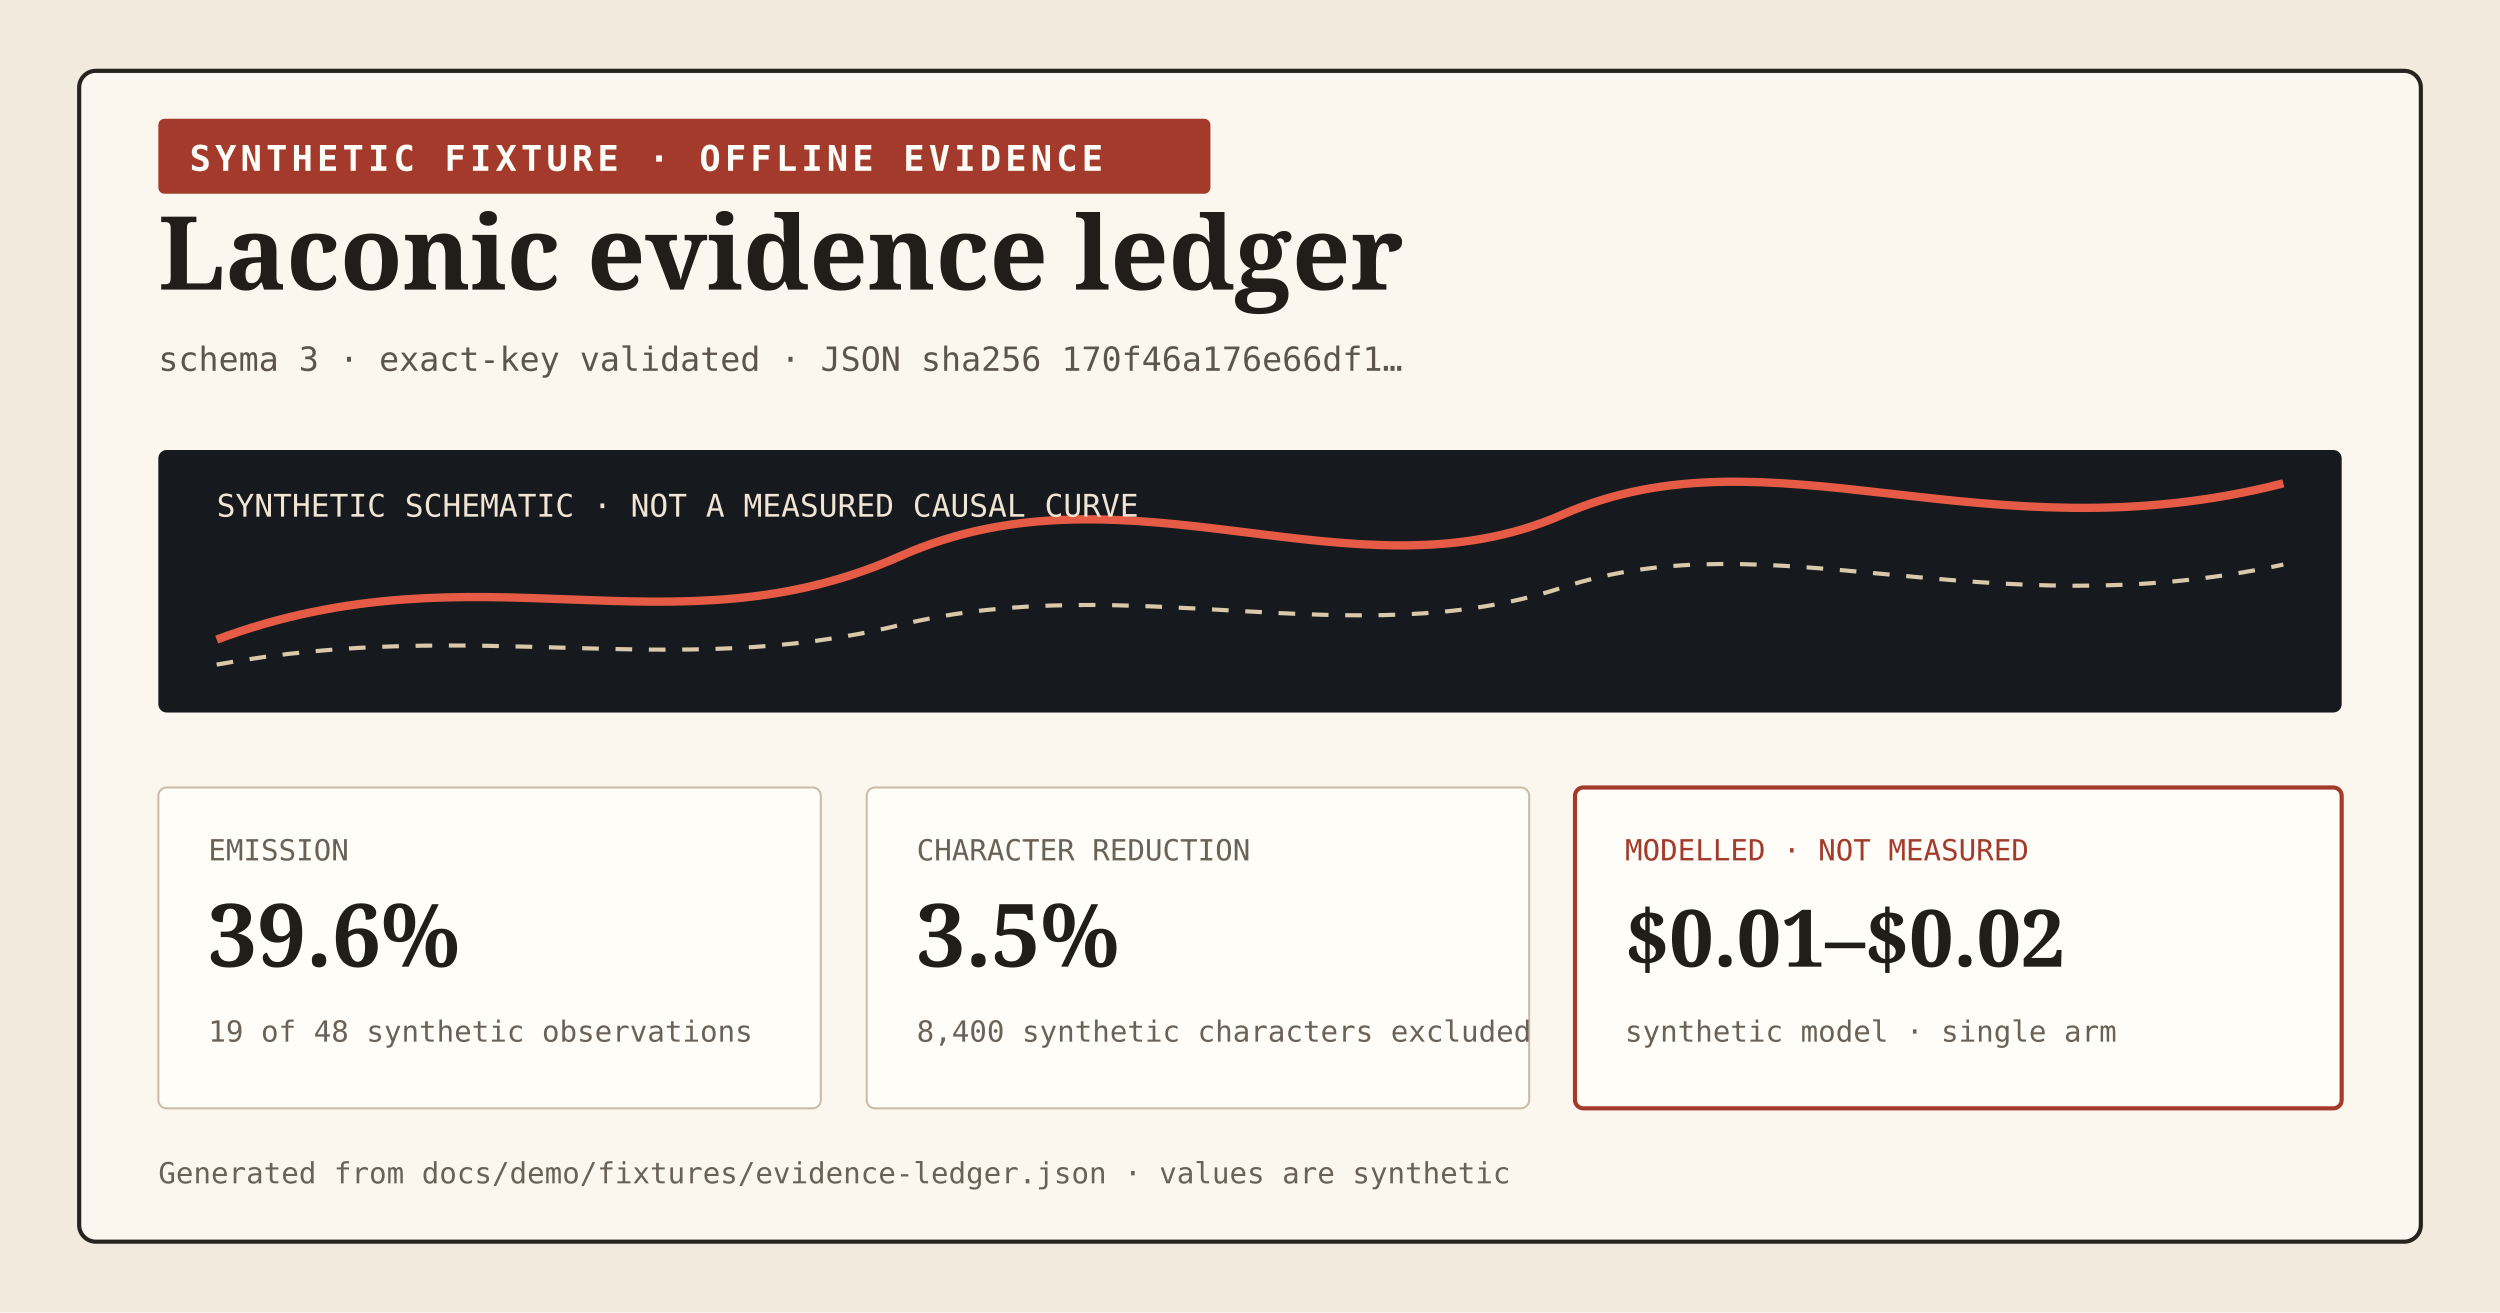
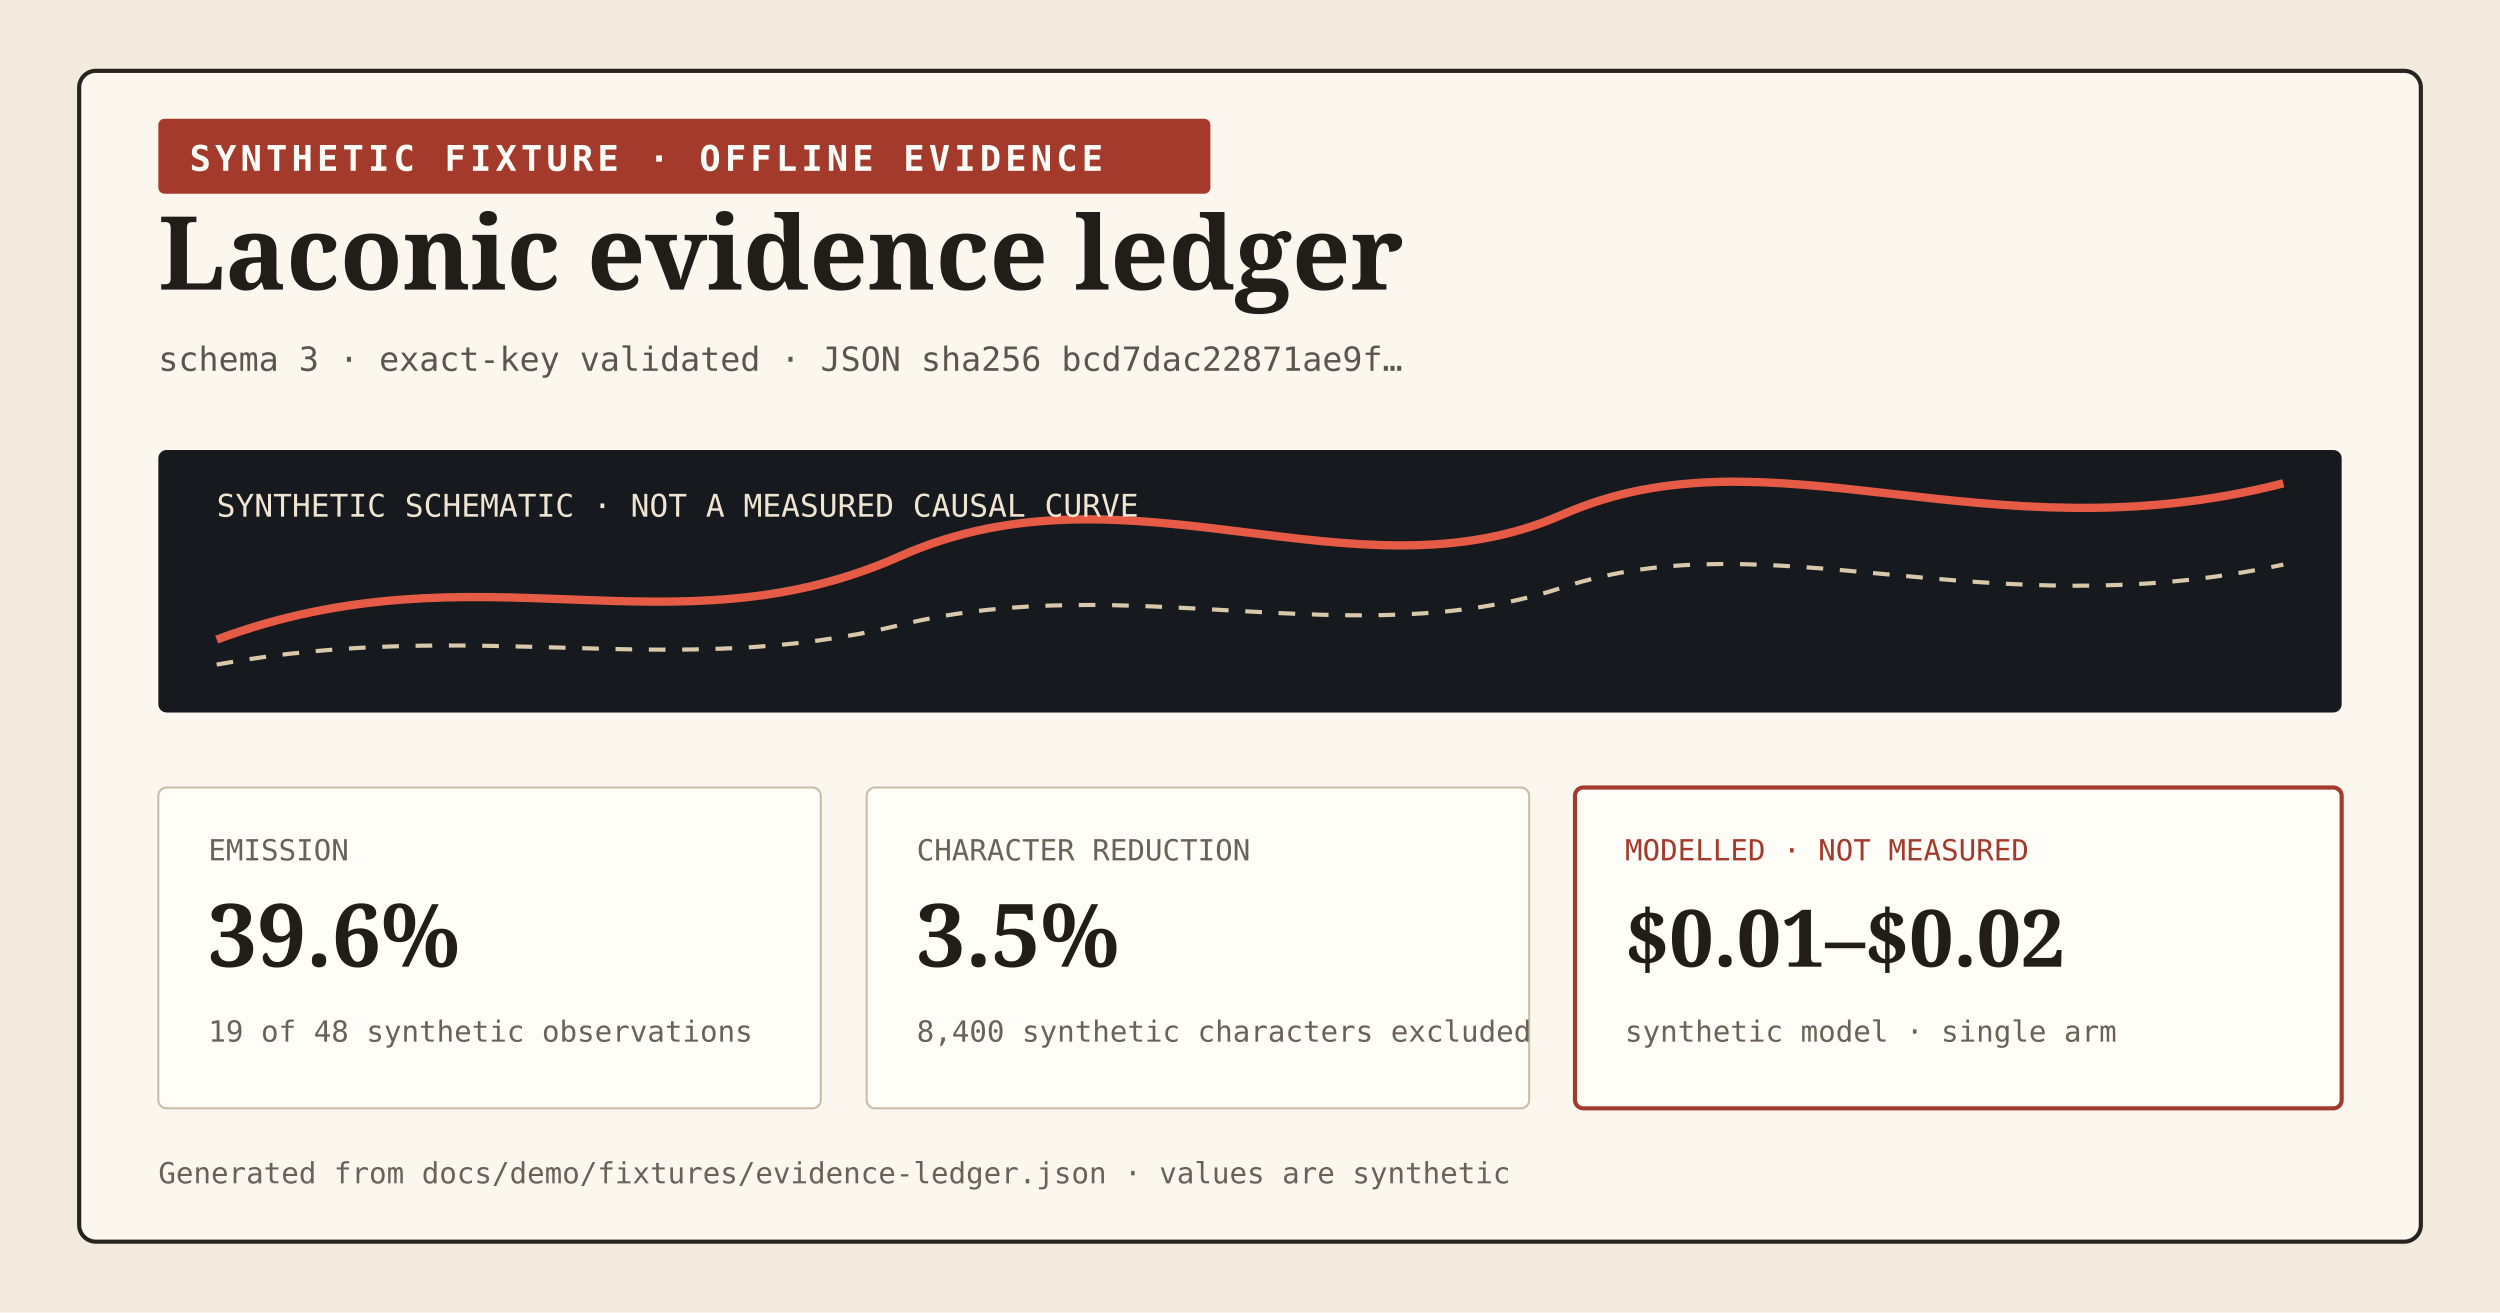
- <svg xmlns="http://www.w3.org/2000/svg" width="1200" height="630" viewBox="0 0 1200 630" role="img" aria-labelledby="title desc" data-basis="modelled_not_measured" data-json-sha256="170f46a176e66df1a16e79f0bd876aaffb7a5067249ac6702075476e67d1c076">
+ <svg xmlns="http://www.w3.org/2000/svg" width="1200" height="630" viewBox="0 0 1200 630" role="img" aria-labelledby="title desc" data-basis="modelled_not_measured" data-json-sha256="bcd7dac22871ae9f2c4894c996adfbacefda23ac3f1eb24d6a770e74d4c7460e">
  <rect width="1200" height="630" fill="#f2eadc" />
  <rect x="38" y="34" width="1124" height="562" rx="8" fill="#fbf7ef" stroke="#27231f" stroke-width="2" />
  <rect x="76" y="57" width="505" height="36" rx="3" fill="#a33a2b" />
  <text x="91" y="82" fill="#fffdf8" font-family="ui-monospace, monospace" font-size="17" font-weight="700" letter-spacing="2">SYNTHETIC FIXTURE · OFFLINE EVIDENCE</text>
  <text x="76" y="139" fill="#211e1a" font-family="Georgia, serif" font-size="49" font-weight="700">Laconic evidence ledger</text>
-   <text x="76" y="178" fill="#5d554c" font-family="ui-monospace, monospace" font-size="16">schema 3 · exact-key validated · JSON sha256 170f46a176e66df1…</text>
+   <text x="76" y="178" fill="#5d554c" font-family="ui-monospace, monospace" font-size="16">schema 3 · exact-key validated · JSON sha256 bcd7dac22871ae9f…</text>
  <rect x="76" y="216" width="1048" height="126" rx="4" fill="#16191d" />
  <path d="M104 307 C230 260 322 316 432 267 S650 291 750 247 S952 269 1096 232" fill="none" stroke="#e55b45" stroke-width="4" />
  <path d="M104 319 C230 296 322 327 432 300 S650 315 750 282 S952 302 1096 271" fill="none" stroke="#d9c8aa" stroke-width="2" stroke-dasharray="8 8" />
  <text x="104" y="248" fill="#f0e4d2" font-family="ui-monospace, monospace" font-size="15">SYNTHETIC SCHEMATIC · NOT A MEASURED CAUSAL CURVE</text>
  <g transform="translate(76 378)">
    <rect width="318" height="154" rx="4" fill="#fffdf8" stroke="#c9bda9" />
    <text x="24" y="35" fill="#6a6157" font-family="ui-monospace, monospace" font-size="14">EMISSION</text>
    <text x="24" y="86" fill="#211e1a" font-family="Georgia, serif" font-size="42" font-weight="700">39.6%</text>
    <text x="24" y="122" fill="#6a6157" font-family="ui-monospace, monospace" font-size="14">19 of 48 synthetic observations</text>
  </g>
  <g transform="translate(416 378)">
    <rect width="318" height="154" rx="4" fill="#fffdf8" stroke="#c9bda9" />
    <text x="24" y="35" fill="#6a6157" font-family="ui-monospace, monospace" font-size="14">CHARACTER REDUCTION</text>
    <text x="24" y="86" fill="#211e1a" font-family="Georgia, serif" font-size="42" font-weight="700">3.5%</text>
    <text x="24" y="122" fill="#6a6157" font-family="ui-monospace, monospace" font-size="14">8,400 synthetic characters excluded</text>
  </g>
  <g transform="translate(756 378)">
    <rect width="368" height="154" rx="4" fill="#fffdf8" stroke="#a33a2b" stroke-width="2" />
    <text x="24" y="35" fill="#a33a2b" font-family="ui-monospace, monospace" font-size="14">MODELLED · NOT MEASURED</text>
    <text x="24" y="86" fill="#211e1a" font-family="Georgia, serif" font-size="38" font-weight="700">$0.01–$0.02</text>
    <text x="24" y="122" fill="#6a6157" font-family="ui-monospace, monospace" font-size="14">synthetic model · single arm</text>
  </g>
  <text x="76" y="568" fill="#6a6157" font-family="ui-monospace, monospace" font-size="14">Generated from docs/demo/fixtures/evidence-ledger.json · values are synthetic</text>
</svg>
